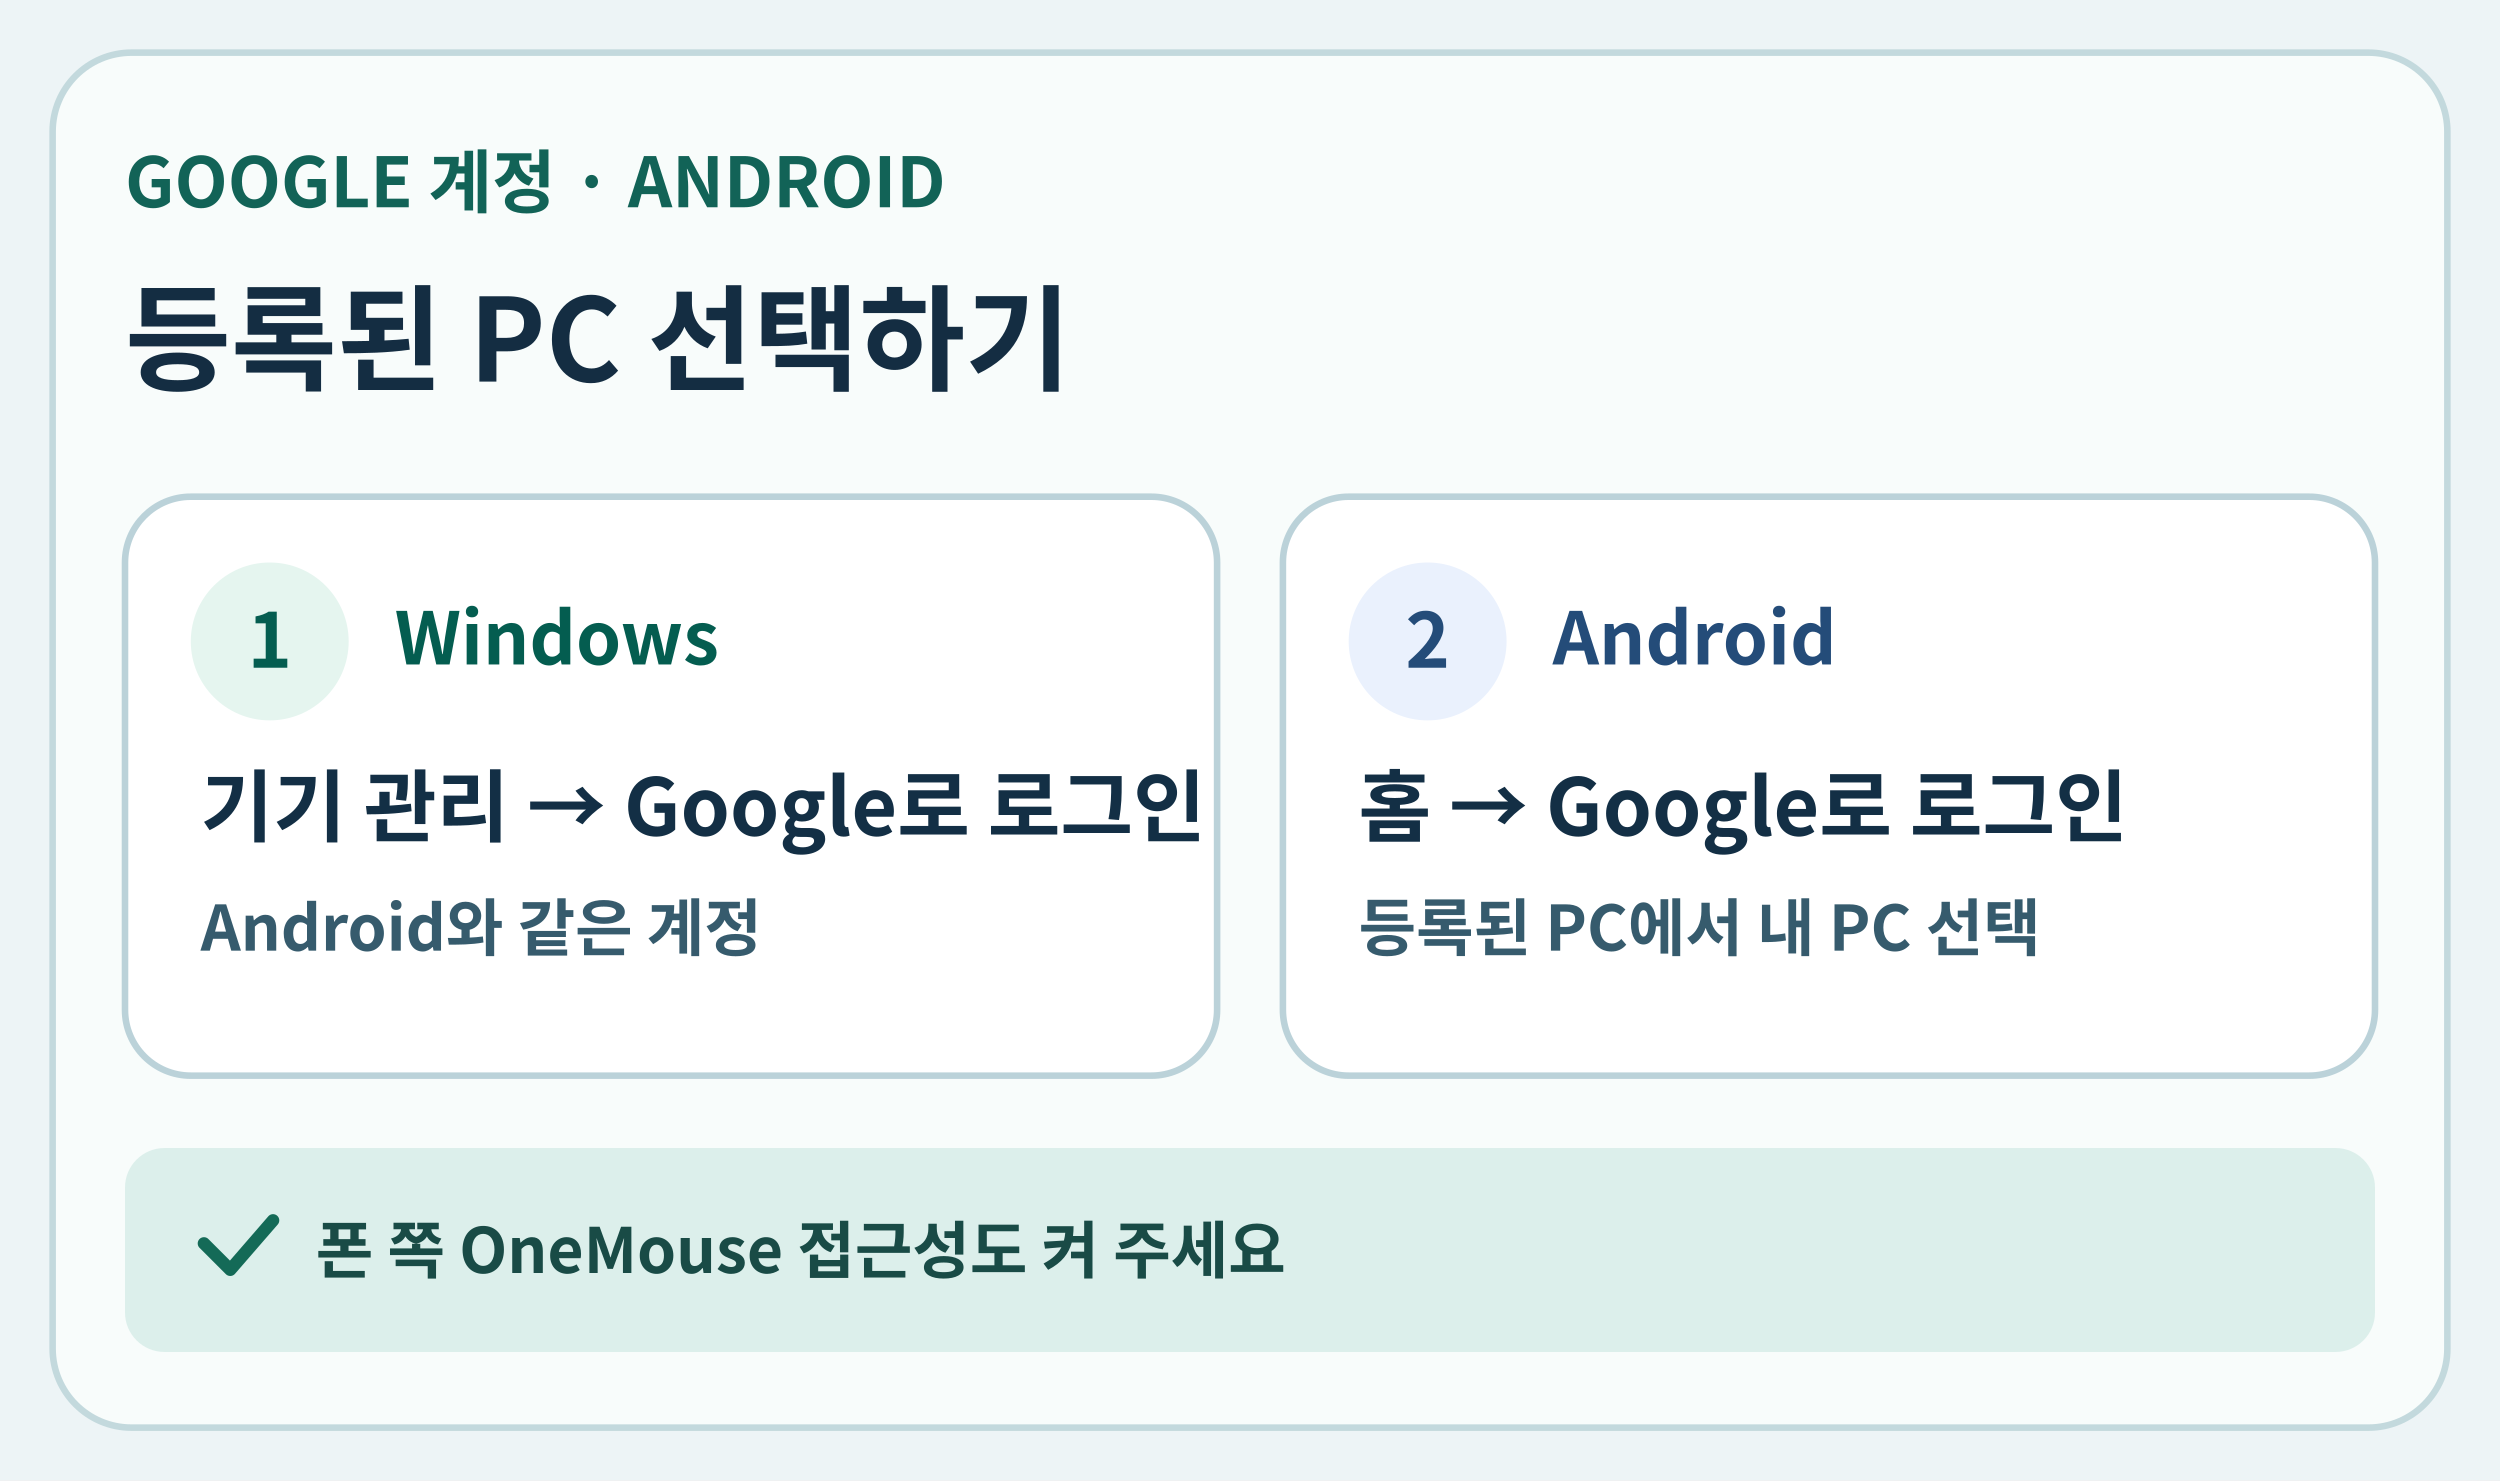
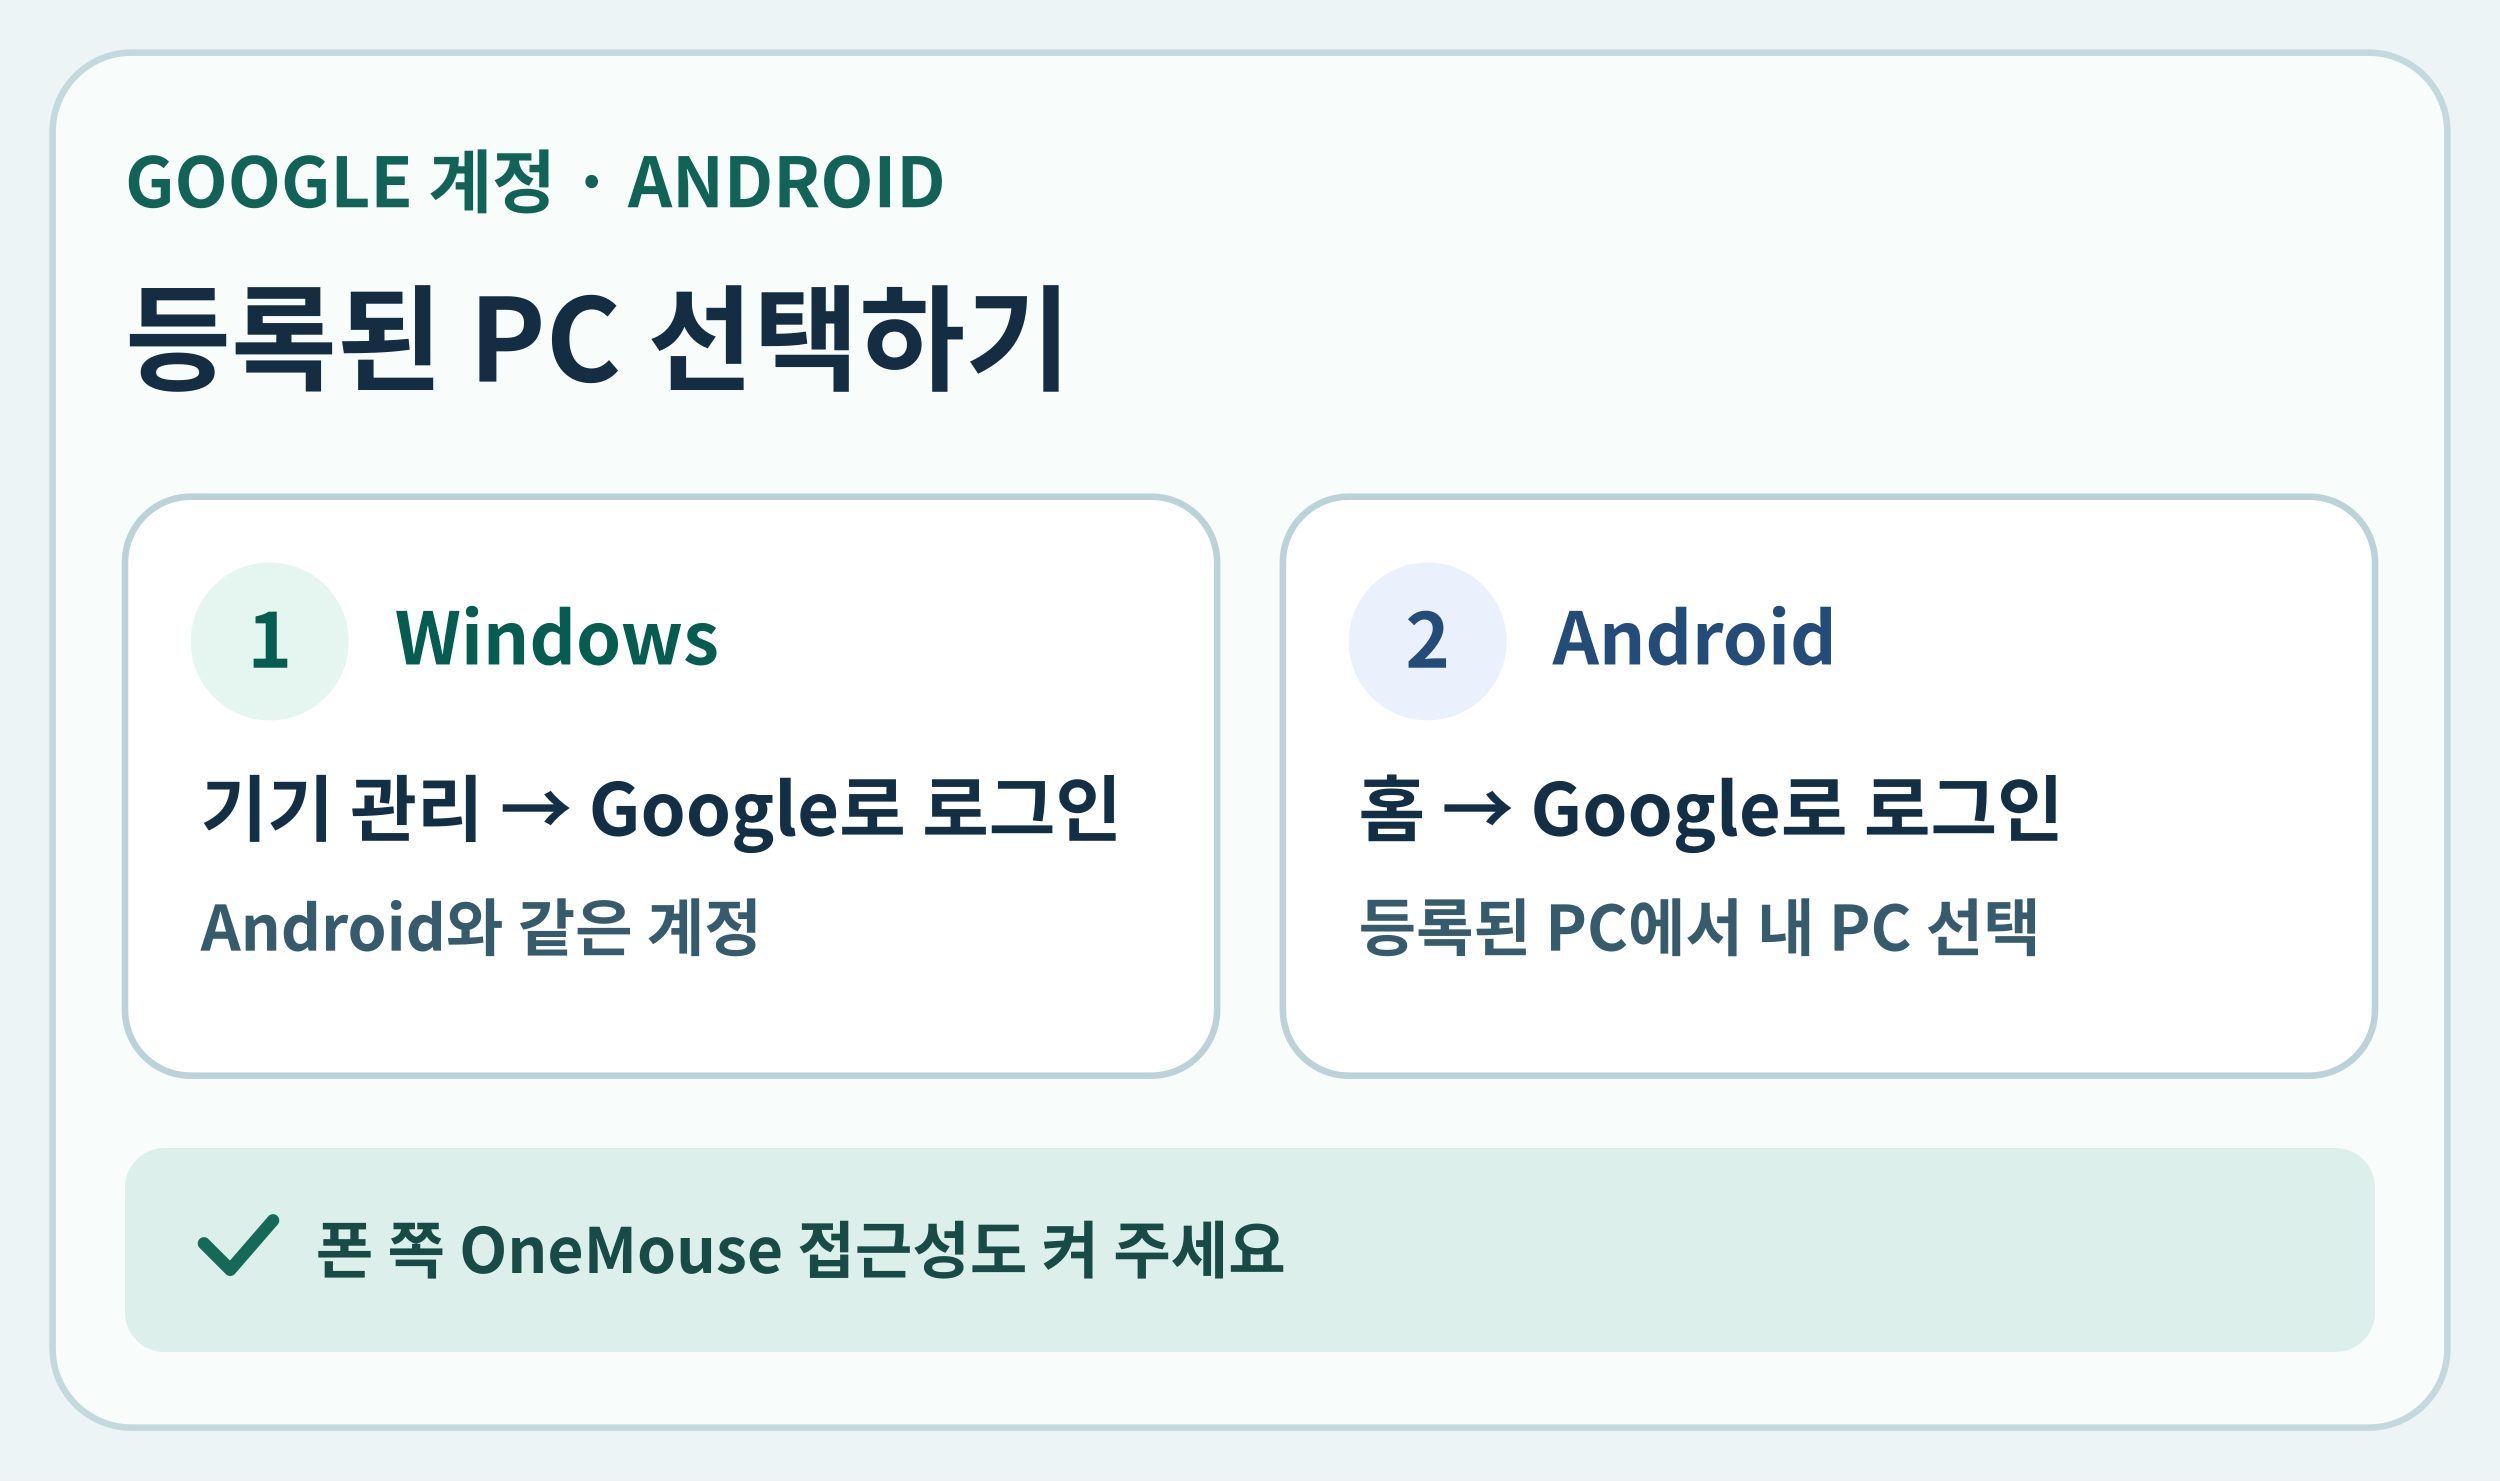
<svg xmlns="http://www.w3.org/2000/svg" width="760" height="450" viewBox="0 0 760 450" lang="ko">
  <rect width="760" height="450" fill="#edf4f6" />
  <rect x="16" y="16" width="728" height="418" rx="24" fill="#f8fcfb" stroke="#c3d9dd" stroke-width="2" />
  <g font-family="system-ui, Malgun Gothic, Apple SD Gothic Neo, Noto Sans CJK KR, sans-serif">
    <text x="38" y="63" fill="#126357" font-size="21" font-weight="840" text-anchor="start">GOOGLE 계정 · ANDROID</text>
    <text x="38" y="116" fill="#142d42" font-size="35" font-weight="850" text-anchor="start">등록된 PC 선택하기</text>
    <rect x="38" y="151" width="332" height="176" rx="20" fill="#fff" stroke="#bbd2d9" stroke-width="2" />
    <circle cx="82" cy="195" r="24" fill="#e5f5ef" />
    <text x="82" y="203" fill="#045d50" font-size="23" font-weight="850" text-anchor="middle">1</text>
    <text x="120" y="202" fill="#045d50" font-size="22" font-weight="830" text-anchor="start">Windows</text>
-     <text x="61" y="254" fill="#132f45" font-size="24" font-weight="830" text-anchor="start">기기 관리 → Google로 로그인</text>
+     <text x="61" y="254" fill="#132f45" font-size="22" font-weight="830" text-anchor="start">기기 관리 → Google로 로그인</text>
    <text x="61" y="289" fill="#365b6d" font-size="19" font-weight="630" text-anchor="start">Android와 같은 계정</text>
    <rect x="390" y="151" width="332" height="176" rx="20" fill="#fff" stroke="#bbd2d9" stroke-width="2" />
    <circle cx="434" cy="195" r="24" fill="#eaf1fd" />
    <text x="434" y="203" fill="#244c79" font-size="23" font-weight="850" text-anchor="middle">2</text>
    <text x="472" y="202" fill="#244c79" font-size="22" font-weight="830" text-anchor="start">Android</text>
-     <text x="413" y="254" fill="#132f45" font-size="24" font-weight="830" text-anchor="start">홈 → Google로 로그인</text>
+     <text x="413" y="254" fill="#132f45" font-size="22" font-weight="830" text-anchor="start">홈 → Google로 로그인</text>
    <text x="413" y="289" fill="#365b6d" font-size="19" font-weight="630" text-anchor="start">등록된 PC에서 내 PC 선택</text>
    <rect x="38" y="349" width="684" height="62" rx="12" fill="#dcefeb" />
    <path d="M62 378l8 8 13-15" fill="none" stroke="#146a57" stroke-width="3.8" stroke-linecap="round" stroke-linejoin="round" />
    <text x="96" y="387" fill="#194b46" font-size="19" font-weight="700" text-anchor="start">폰 쪽 OneMouse 접근성도 켜 주세요</text>
  </g>
</svg>
